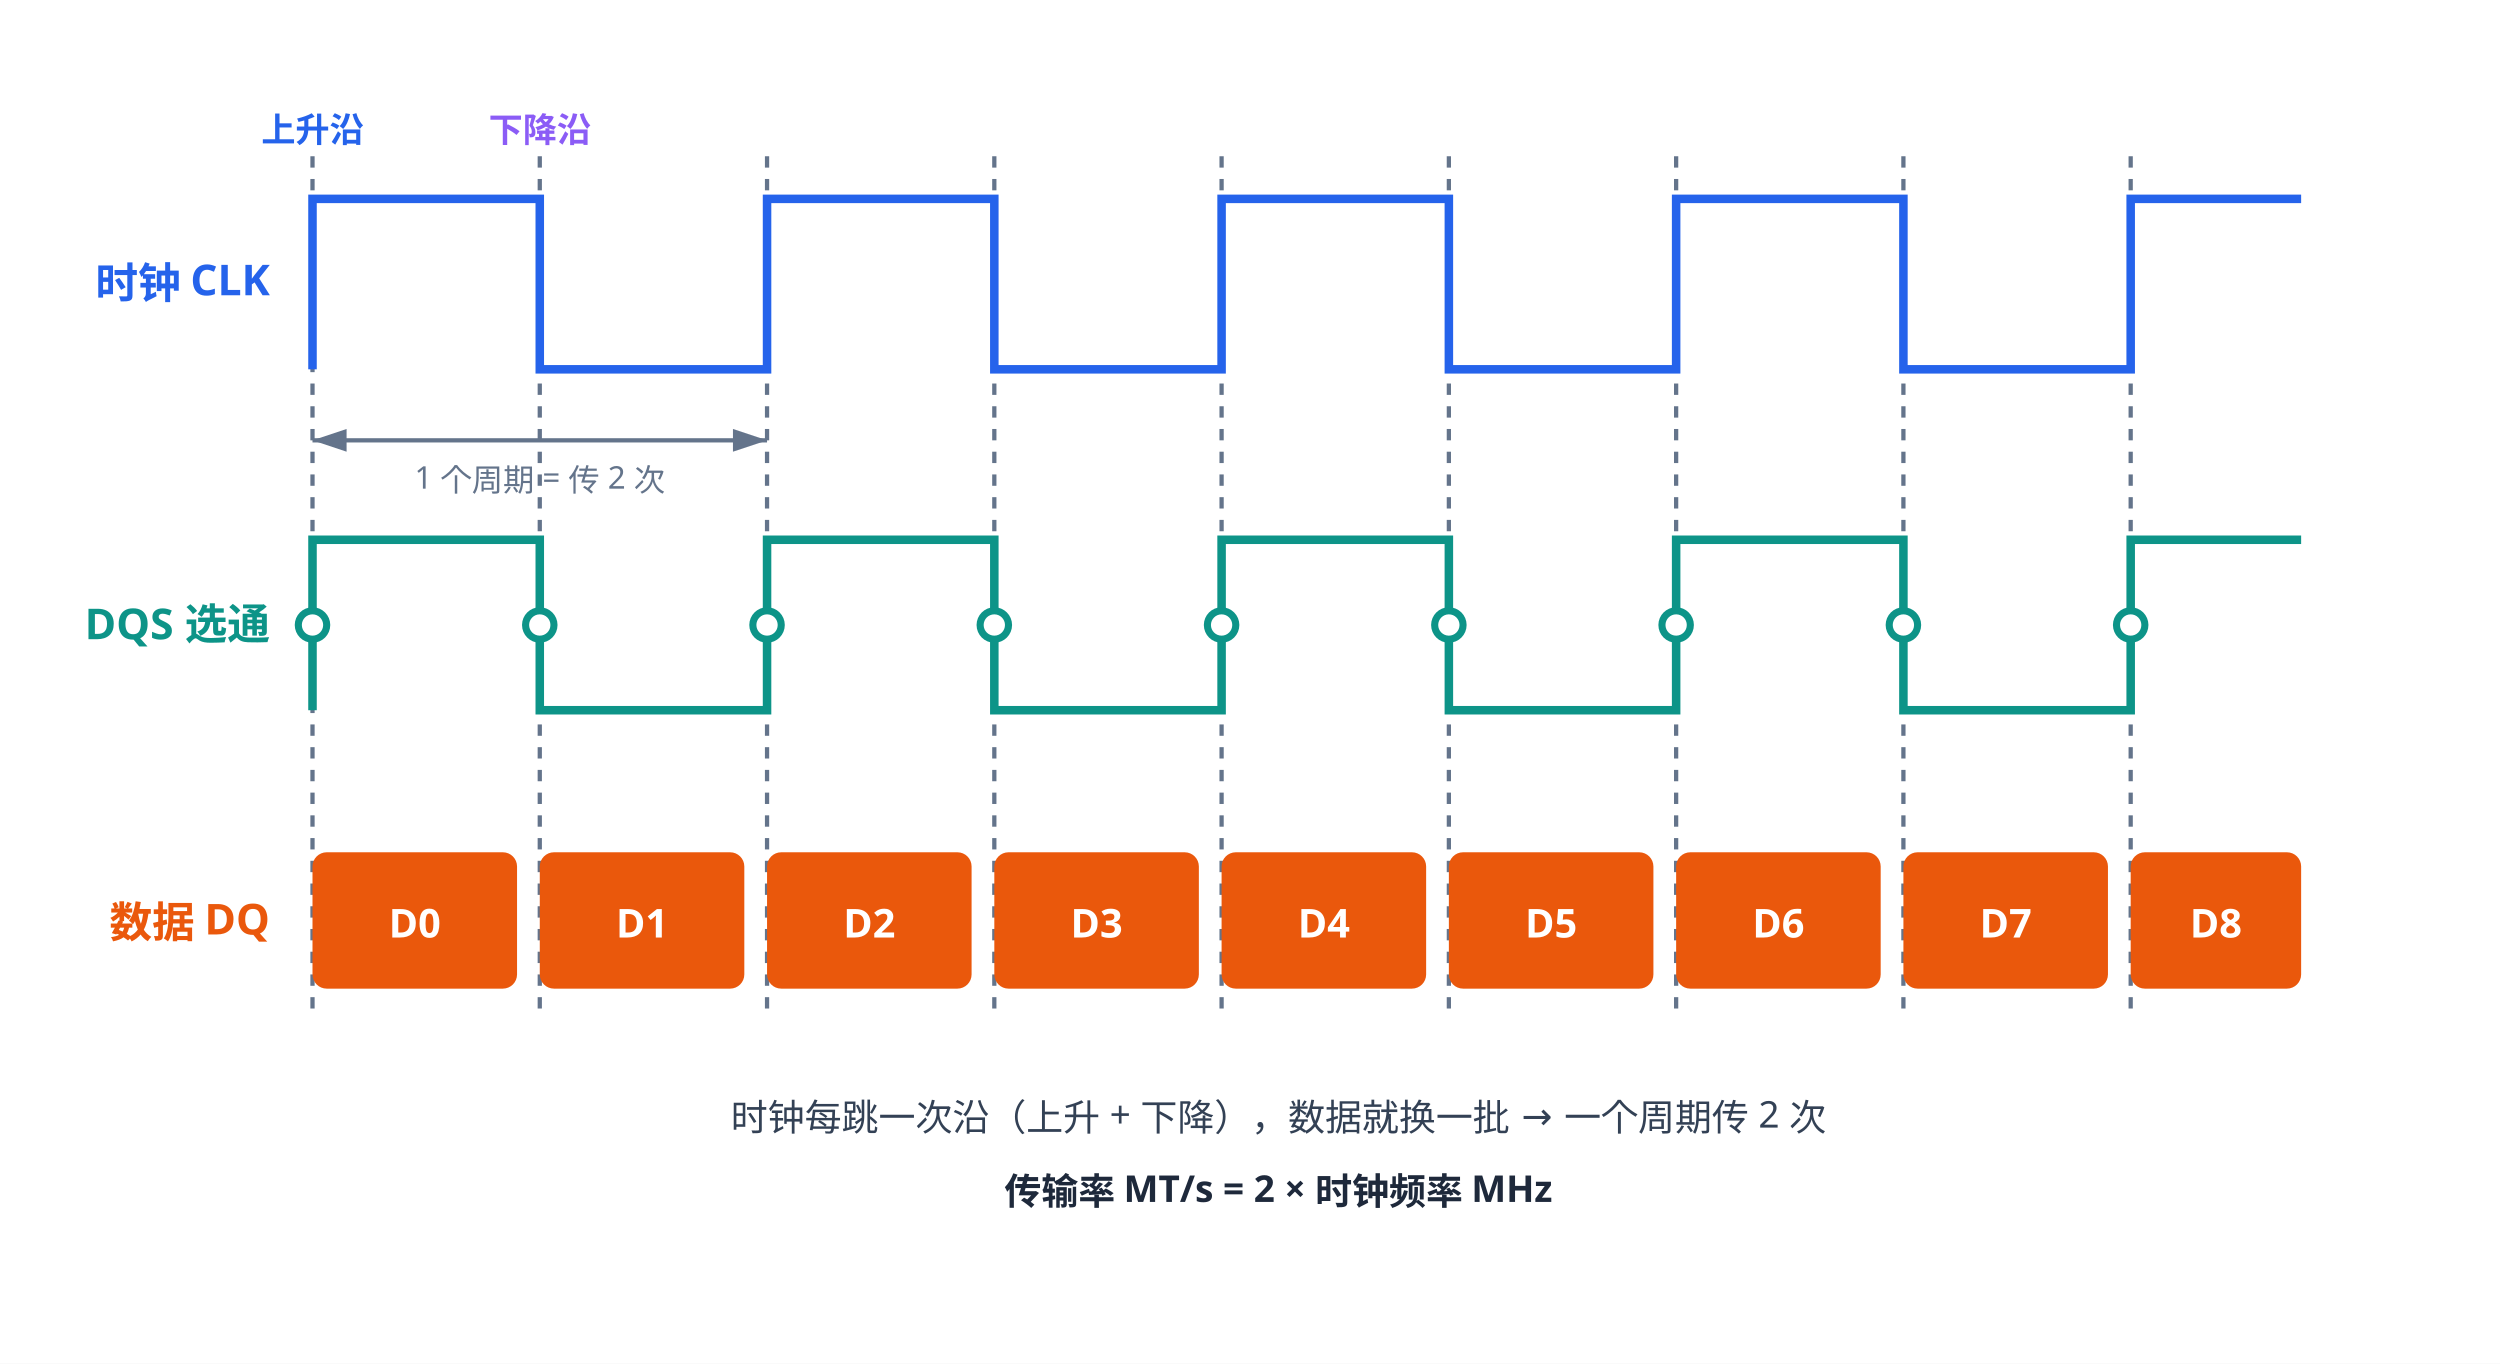
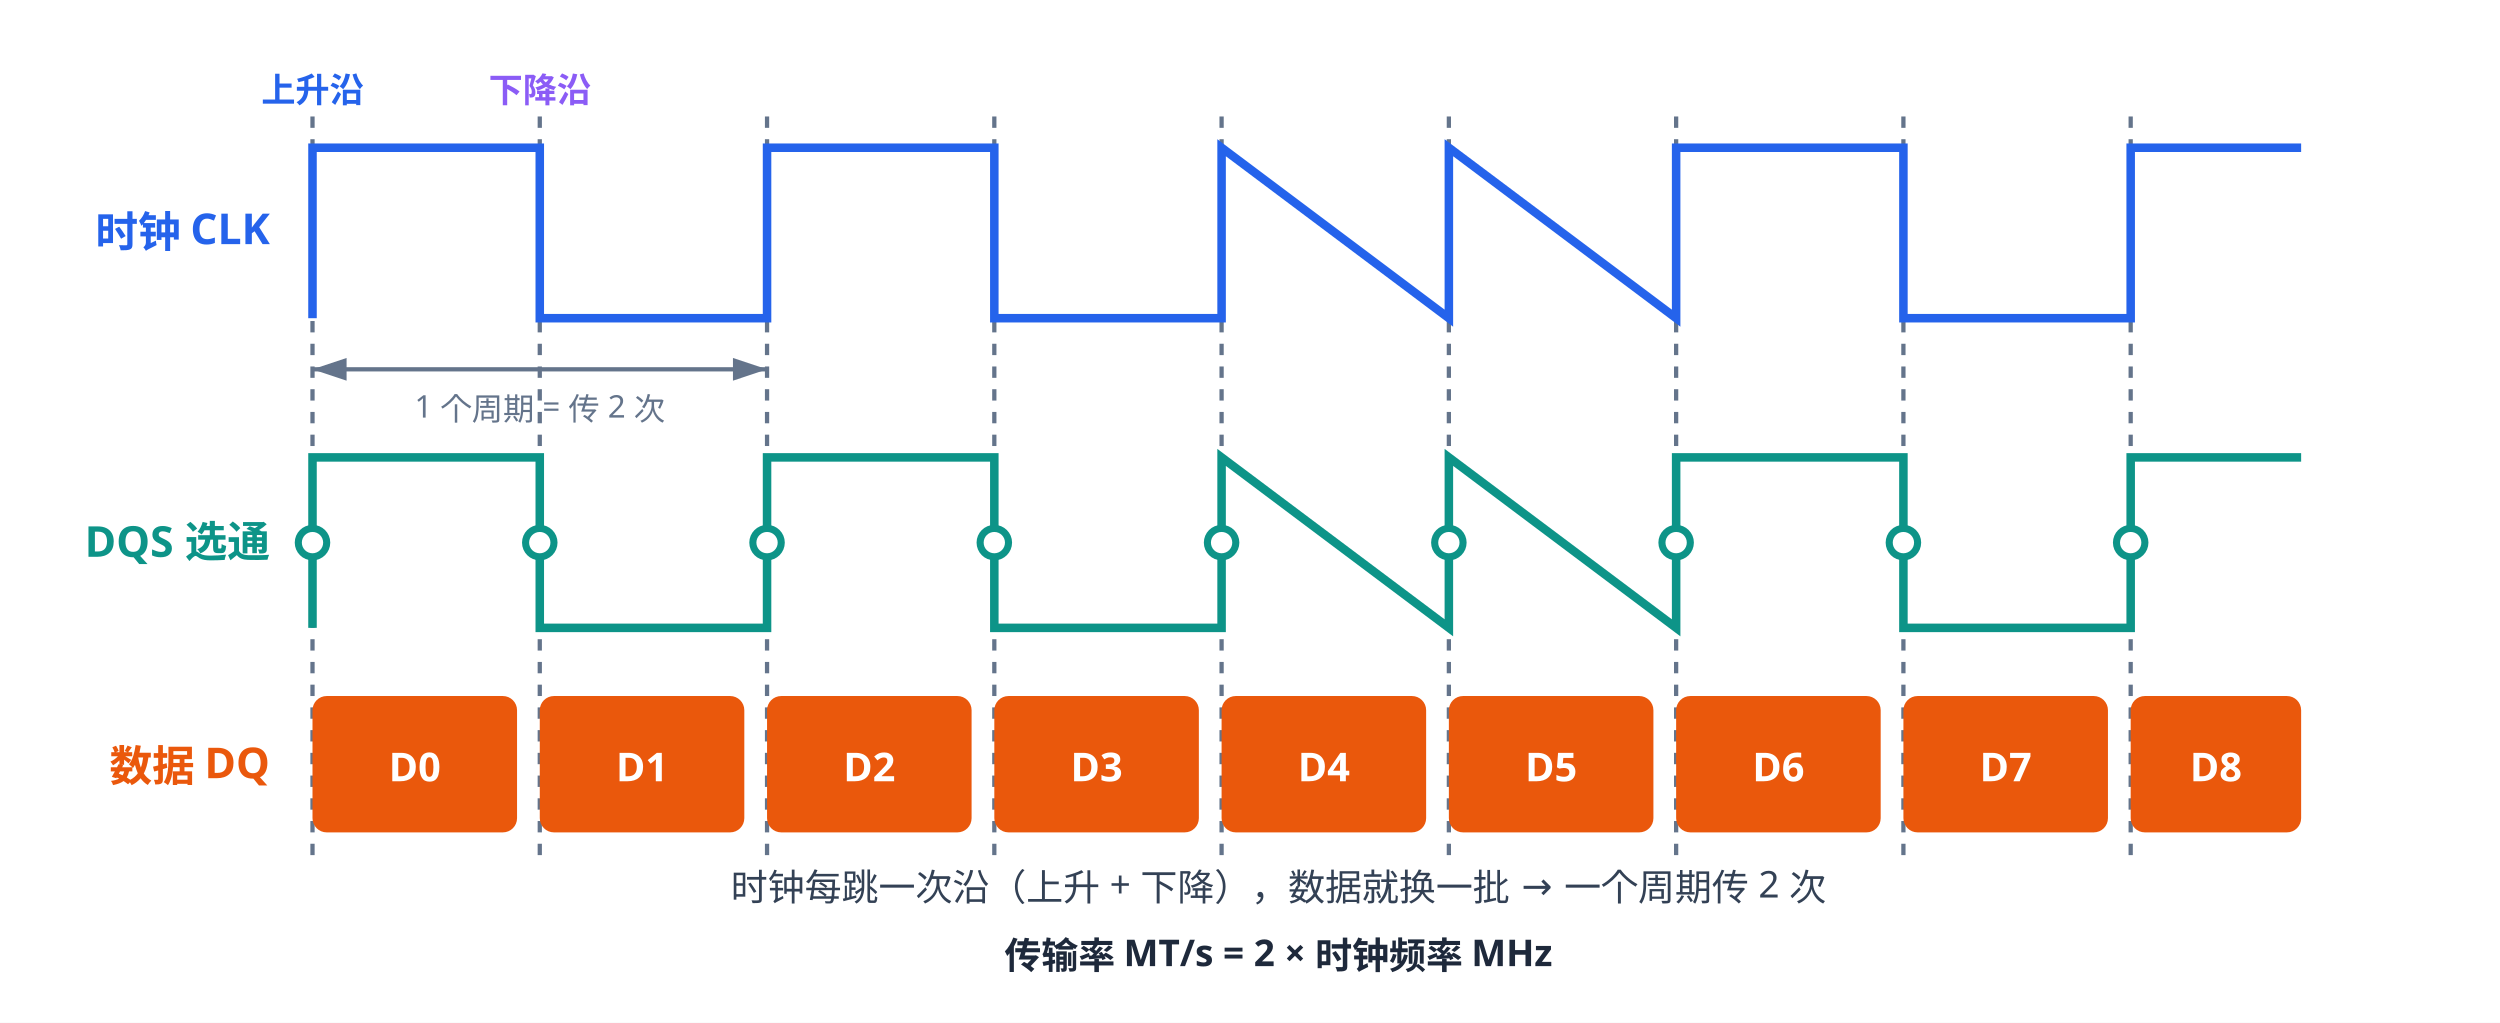
- <svg xmlns="http://www.w3.org/2000/svg" viewBox="0 0 880 480" font-family="'PingFang SC','Microsoft YaHei',sans-serif">
-   <rect x="0" y="0" width="880" height="480" fill="#ffffff" />
-   <text x="110" y="50" text-anchor="middle" fill="#2563eb" font-size="12" font-weight="bold">上升沿</text>
-   <text x="190" y="50" text-anchor="middle" fill="#8b5cf6" font-size="12" font-weight="bold">下降沿</text>
-   <line x1="110" y1="55" x2="110" y2="356" stroke="#64748b" stroke-width="1.5" stroke-dasharray="4,4" />
-   <line x1="190" y1="55" x2="190" y2="356" stroke="#64748b" stroke-width="1.5" stroke-dasharray="4,4" />
-   <line x1="270" y1="55" x2="270" y2="356" stroke="#64748b" stroke-width="1.5" stroke-dasharray="4,4" />
-   <line x1="350" y1="55" x2="350" y2="356" stroke="#64748b" stroke-width="1.5" stroke-dasharray="4,4" />
-   <line x1="430" y1="55" x2="430" y2="356" stroke="#64748b" stroke-width="1.5" stroke-dasharray="4,4" />
-   <line x1="510" y1="55" x2="510" y2="356" stroke="#64748b" stroke-width="1.5" stroke-dasharray="4,4" />
-   <line x1="590" y1="55" x2="590" y2="356" stroke="#64748b" stroke-width="1.5" stroke-dasharray="4,4" />
-   <line x1="670" y1="55" x2="670" y2="356" stroke="#64748b" stroke-width="1.5" stroke-dasharray="4,4" />
-   <line x1="750" y1="55" x2="750" y2="356" stroke="#64748b" stroke-width="1.5" stroke-dasharray="4,4" />
-   <path d="M110,130 L110,70 L190,70 L190,130 L270,130 L270,70 L350,70 L350,130 L430,130 L430,70 L510,70 L510,130 L590,130 L590,70 L670,70 L670,130 L750,130 L750,70 L810,70" fill="none" stroke="#2563eb" stroke-width="3" />
-   <text x="95" y="105" text-anchor="end" fill="#2563eb" font-size="15" font-weight="bold">时钟 CLK</text>
-   <line x1="110" y1="155" x2="270" y2="155" stroke="#64748b" stroke-width="1.5" />
-   <polygon points="110,155 122,151 122,159" fill="#64748b" />
-   <polygon points="270,155 258,151 258,159" fill="#64748b" />
-   <text x="190" y="172" text-anchor="middle" fill="#64748b" font-size="11">1 个周期 = 传 2 次</text>
-   <path d="M110,250 L110,190 L190,190 L190,250 L270,250 L270,190 L350,190 L350,250 L430,250 L430,190 L510,190 L510,250 L590,250 L590,190 L670,190 L670,250 L750,250 L750,190 L810,190" fill="none" stroke="#0d9488" stroke-width="3" />
-   <text x="95" y="225" text-anchor="end" fill="#0d9488" font-size="15" font-weight="bold">DQS 选通</text>
-   <circle cx="110" cy="220" r="5" fill="#ffffff" stroke="#0d9488" stroke-width="2.5" />
-   <circle cx="190" cy="220" r="5" fill="#ffffff" stroke="#0d9488" stroke-width="2.5" />
-   <circle cx="270" cy="220" r="5" fill="#ffffff" stroke="#0d9488" stroke-width="2.5" />
-   <circle cx="350" cy="220" r="5" fill="#ffffff" stroke="#0d9488" stroke-width="2.5" />
-   <circle cx="430" cy="220" r="5" fill="#ffffff" stroke="#0d9488" stroke-width="2.5" />
-   <circle cx="510" cy="220" r="5" fill="#ffffff" stroke="#0d9488" stroke-width="2.5" />
-   <circle cx="590" cy="220" r="5" fill="#ffffff" stroke="#0d9488" stroke-width="2.5" />
-   <circle cx="670" cy="220" r="5" fill="#ffffff" stroke="#0d9488" stroke-width="2.5" />
-   <circle cx="750" cy="220" r="5" fill="#ffffff" stroke="#0d9488" stroke-width="2.5" />
-   <rect x="110" y="300" width="72" height="48" rx="5" fill="#ea580c" />
-   <rect x="190" y="300" width="72" height="48" rx="5" fill="#ea580c" />
-   <rect x="270" y="300" width="72" height="48" rx="5" fill="#ea580c" />
-   <rect x="350" y="300" width="72" height="48" rx="5" fill="#ea580c" />
-   <rect x="430" y="300" width="72" height="48" rx="5" fill="#ea580c" />
-   <rect x="510" y="300" width="72" height="48" rx="5" fill="#ea580c" />
-   <rect x="590" y="300" width="72" height="48" rx="5" fill="#ea580c" />
-   <rect x="670" y="300" width="72" height="48" rx="5" fill="#ea580c" />
-   <rect x="750" y="300" width="60" height="48" rx="5" fill="#ea580c" />
-   <text x="146" y="330" text-anchor="middle" fill="#ffffff" font-size="14" font-weight="bold">D0</text>
-   <text x="226" y="330" text-anchor="middle" fill="#ffffff" font-size="14" font-weight="bold">D1</text>
-   <text x="306" y="330" text-anchor="middle" fill="#ffffff" font-size="14" font-weight="bold">D2</text>
-   <text x="386" y="330" text-anchor="middle" fill="#ffffff" font-size="14" font-weight="bold">D3</text>
-   <text x="466" y="330" text-anchor="middle" fill="#ffffff" font-size="14" font-weight="bold">D4</text>
-   <text x="546" y="330" text-anchor="middle" fill="#ffffff" font-size="14" font-weight="bold">D5</text>
-   <text x="626" y="330" text-anchor="middle" fill="#ffffff" font-size="14" font-weight="bold">D6</text>
-   <text x="706" y="330" text-anchor="middle" fill="#ffffff" font-size="14" font-weight="bold">D7</text>
-   <text x="780" y="330" text-anchor="middle" fill="#ffffff" font-size="14" font-weight="bold">D8</text>
-   <text x="95" y="330" text-anchor="end" fill="#ea580c" font-size="15" font-weight="bold">数据 DQ</text>
-   <text x="450" y="398" text-anchor="middle" fill="#334155" font-size="13">时钟每跳一次沿（上升 + 下降），数据就换一批 → 一个周期传 2 次</text>
-   <text x="450" y="424" text-anchor="middle" fill="#1e293b" font-size="13" font-weight="bold">传输率 MT/s = 2 × 时钟频率 MHz</text>
+ <svg xmlns="http://www.w3.org/2000/svg" viewBox="0 0 880 360" font-family="'PingFang SC','Microsoft YaHei',sans-serif">
+   <rect x="0" y="0" width="880" height="360" fill="#ffffff" />
+   <text x="110" y="36" text-anchor="middle" fill="#2563eb" font-size="12" font-weight="bold">上升沿</text>
+   <text x="190" y="36" text-anchor="middle" fill="#8b5cf6" font-size="12" font-weight="bold">下降沿</text>
+   <line x1="110" y1="41" x2="110" y2="301" stroke="#64748b" stroke-width="1.5" stroke-dasharray="4,4" />
+   <line x1="190" y1="41" x2="190" y2="301" stroke="#64748b" stroke-width="1.5" stroke-dasharray="4,4" />
+   <line x1="270" y1="41" x2="270" y2="301" stroke="#64748b" stroke-width="1.5" stroke-dasharray="4,4" />
+   <line x1="350" y1="41" x2="350" y2="301" stroke="#64748b" stroke-width="1.5" stroke-dasharray="4,4" />
+   <line x1="430" y1="41" x2="430" y2="301" stroke="#64748b" stroke-width="1.5" stroke-dasharray="4,4" />
+   <line x1="510" y1="41" x2="510" y2="301" stroke="#64748b" stroke-width="1.5" stroke-dasharray="4,4" />
+   <line x1="590" y1="41" x2="590" y2="301" stroke="#64748b" stroke-width="1.5" stroke-dasharray="4,4" />
+   <line x1="670" y1="41" x2="670" y2="301" stroke="#64748b" stroke-width="1.5" stroke-dasharray="4,4" />
+   <line x1="750" y1="41" x2="750" y2="301" stroke="#64748b" stroke-width="1.5" stroke-dasharray="4,4" />
+   <path d="M110,112 L110,52 L190,52 L190,112 L270,112 L270,52 L350,52 L350,112 L430,112 L430,52 L510,112 L510,52 L590,112 L590,52 L670,52 L670,112 L750,112 L750,52 L810,52" fill="none" stroke="#2563eb" stroke-width="3" />
+   <text x="95" y="87" text-anchor="end" fill="#2563eb" font-size="15" font-weight="bold">时钟 CLK</text>
+   <line x1="110" y1="130" x2="270" y2="130" stroke="#64748b" stroke-width="1.5" />
+   <polygon points="110,130 122,126 122,134" fill="#64748b" />
+   <polygon points="270,130 258,126 258,134" fill="#64748b" />
+   <text x="190" y="147" text-anchor="middle" fill="#64748b" font-size="11">1 个周期 = 传 2 次</text>
+   <path d="M110,221 L110,161 L190,161 L190,221 L270,221 L270,161 L350,161 L350,221 L430,221 L430,161 L510,221 L510,161 L590,221 L590,161 L670,161 L670,221 L750,221 L750,161 L810,161" fill="none" stroke="#0d9488" stroke-width="3" />
+   <text x="95" y="196" text-anchor="end" fill="#0d9488" font-size="15" font-weight="bold">DQS 选通</text>
+   <circle cx="110" cy="191" r="5" fill="#ffffff" stroke="#0d9488" stroke-width="2.5" />
+   <circle cx="190" cy="191" r="5" fill="#ffffff" stroke="#0d9488" stroke-width="2.5" />
+   <circle cx="270" cy="191" r="5" fill="#ffffff" stroke="#0d9488" stroke-width="2.5" />
+   <circle cx="350" cy="191" r="5" fill="#ffffff" stroke="#0d9488" stroke-width="2.5" />
+   <circle cx="430" cy="191" r="5" fill="#ffffff" stroke="#0d9488" stroke-width="2.5" />
+   <circle cx="510" cy="191" r="5" fill="#ffffff" stroke="#0d9488" stroke-width="2.5" />
+   <circle cx="590" cy="191" r="5" fill="#ffffff" stroke="#0d9488" stroke-width="2.5" />
+   <circle cx="670" cy="191" r="5" fill="#ffffff" stroke="#0d9488" stroke-width="2.5" />
+   <circle cx="750" cy="191" r="5" fill="#ffffff" stroke="#0d9488" stroke-width="2.5" />
+   <rect x="110" y="245" width="72" height="48" rx="5" fill="#ea580c" />
+   <rect x="190" y="245" width="72" height="48" rx="5" fill="#ea580c" />
+   <rect x="270" y="245" width="72" height="48" rx="5" fill="#ea580c" />
+   <rect x="350" y="245" width="72" height="48" rx="5" fill="#ea580c" />
+   <rect x="430" y="245" width="72" height="48" rx="5" fill="#ea580c" />
+   <rect x="510" y="245" width="72" height="48" rx="5" fill="#ea580c" />
+   <rect x="590" y="245" width="72" height="48" rx="5" fill="#ea580c" />
+   <rect x="670" y="245" width="72" height="48" rx="5" fill="#ea580c" />
+   <rect x="750" y="245" width="60" height="48" rx="5" fill="#ea580c" />
+   <text x="146" y="275" text-anchor="middle" fill="#ffffff" font-size="14" font-weight="bold">D0</text>
+   <text x="226" y="275" text-anchor="middle" fill="#ffffff" font-size="14" font-weight="bold">D1</text>
+   <text x="306" y="275" text-anchor="middle" fill="#ffffff" font-size="14" font-weight="bold">D2</text>
+   <text x="386" y="275" text-anchor="middle" fill="#ffffff" font-size="14" font-weight="bold">D3</text>
+   <text x="466" y="275" text-anchor="middle" fill="#ffffff" font-size="14" font-weight="bold">D4</text>
+   <text x="546" y="275" text-anchor="middle" fill="#ffffff" font-size="14" font-weight="bold">D5</text>
+   <text x="626" y="275" text-anchor="middle" fill="#ffffff" font-size="14" font-weight="bold">D6</text>
+   <text x="706" y="275" text-anchor="middle" fill="#ffffff" font-size="14" font-weight="bold">D7</text>
+   <text x="780" y="275" text-anchor="middle" fill="#ffffff" font-size="14" font-weight="bold">D8</text>
+   <text x="95" y="275" text-anchor="end" fill="#ea580c" font-size="15" font-weight="bold">数据 DQ</text>
+   <text x="450" y="317" text-anchor="middle" fill="#334155" font-size="13">时钟每跳一次沿（上升 + 下降），数据就换一批 → 一个周期传 2 次</text>
+   <text x="450" y="341" text-anchor="middle" fill="#1e293b" font-size="13" font-weight="bold">传输率 MT/s = 2 × 时钟频率 MHz</text>
</svg>
